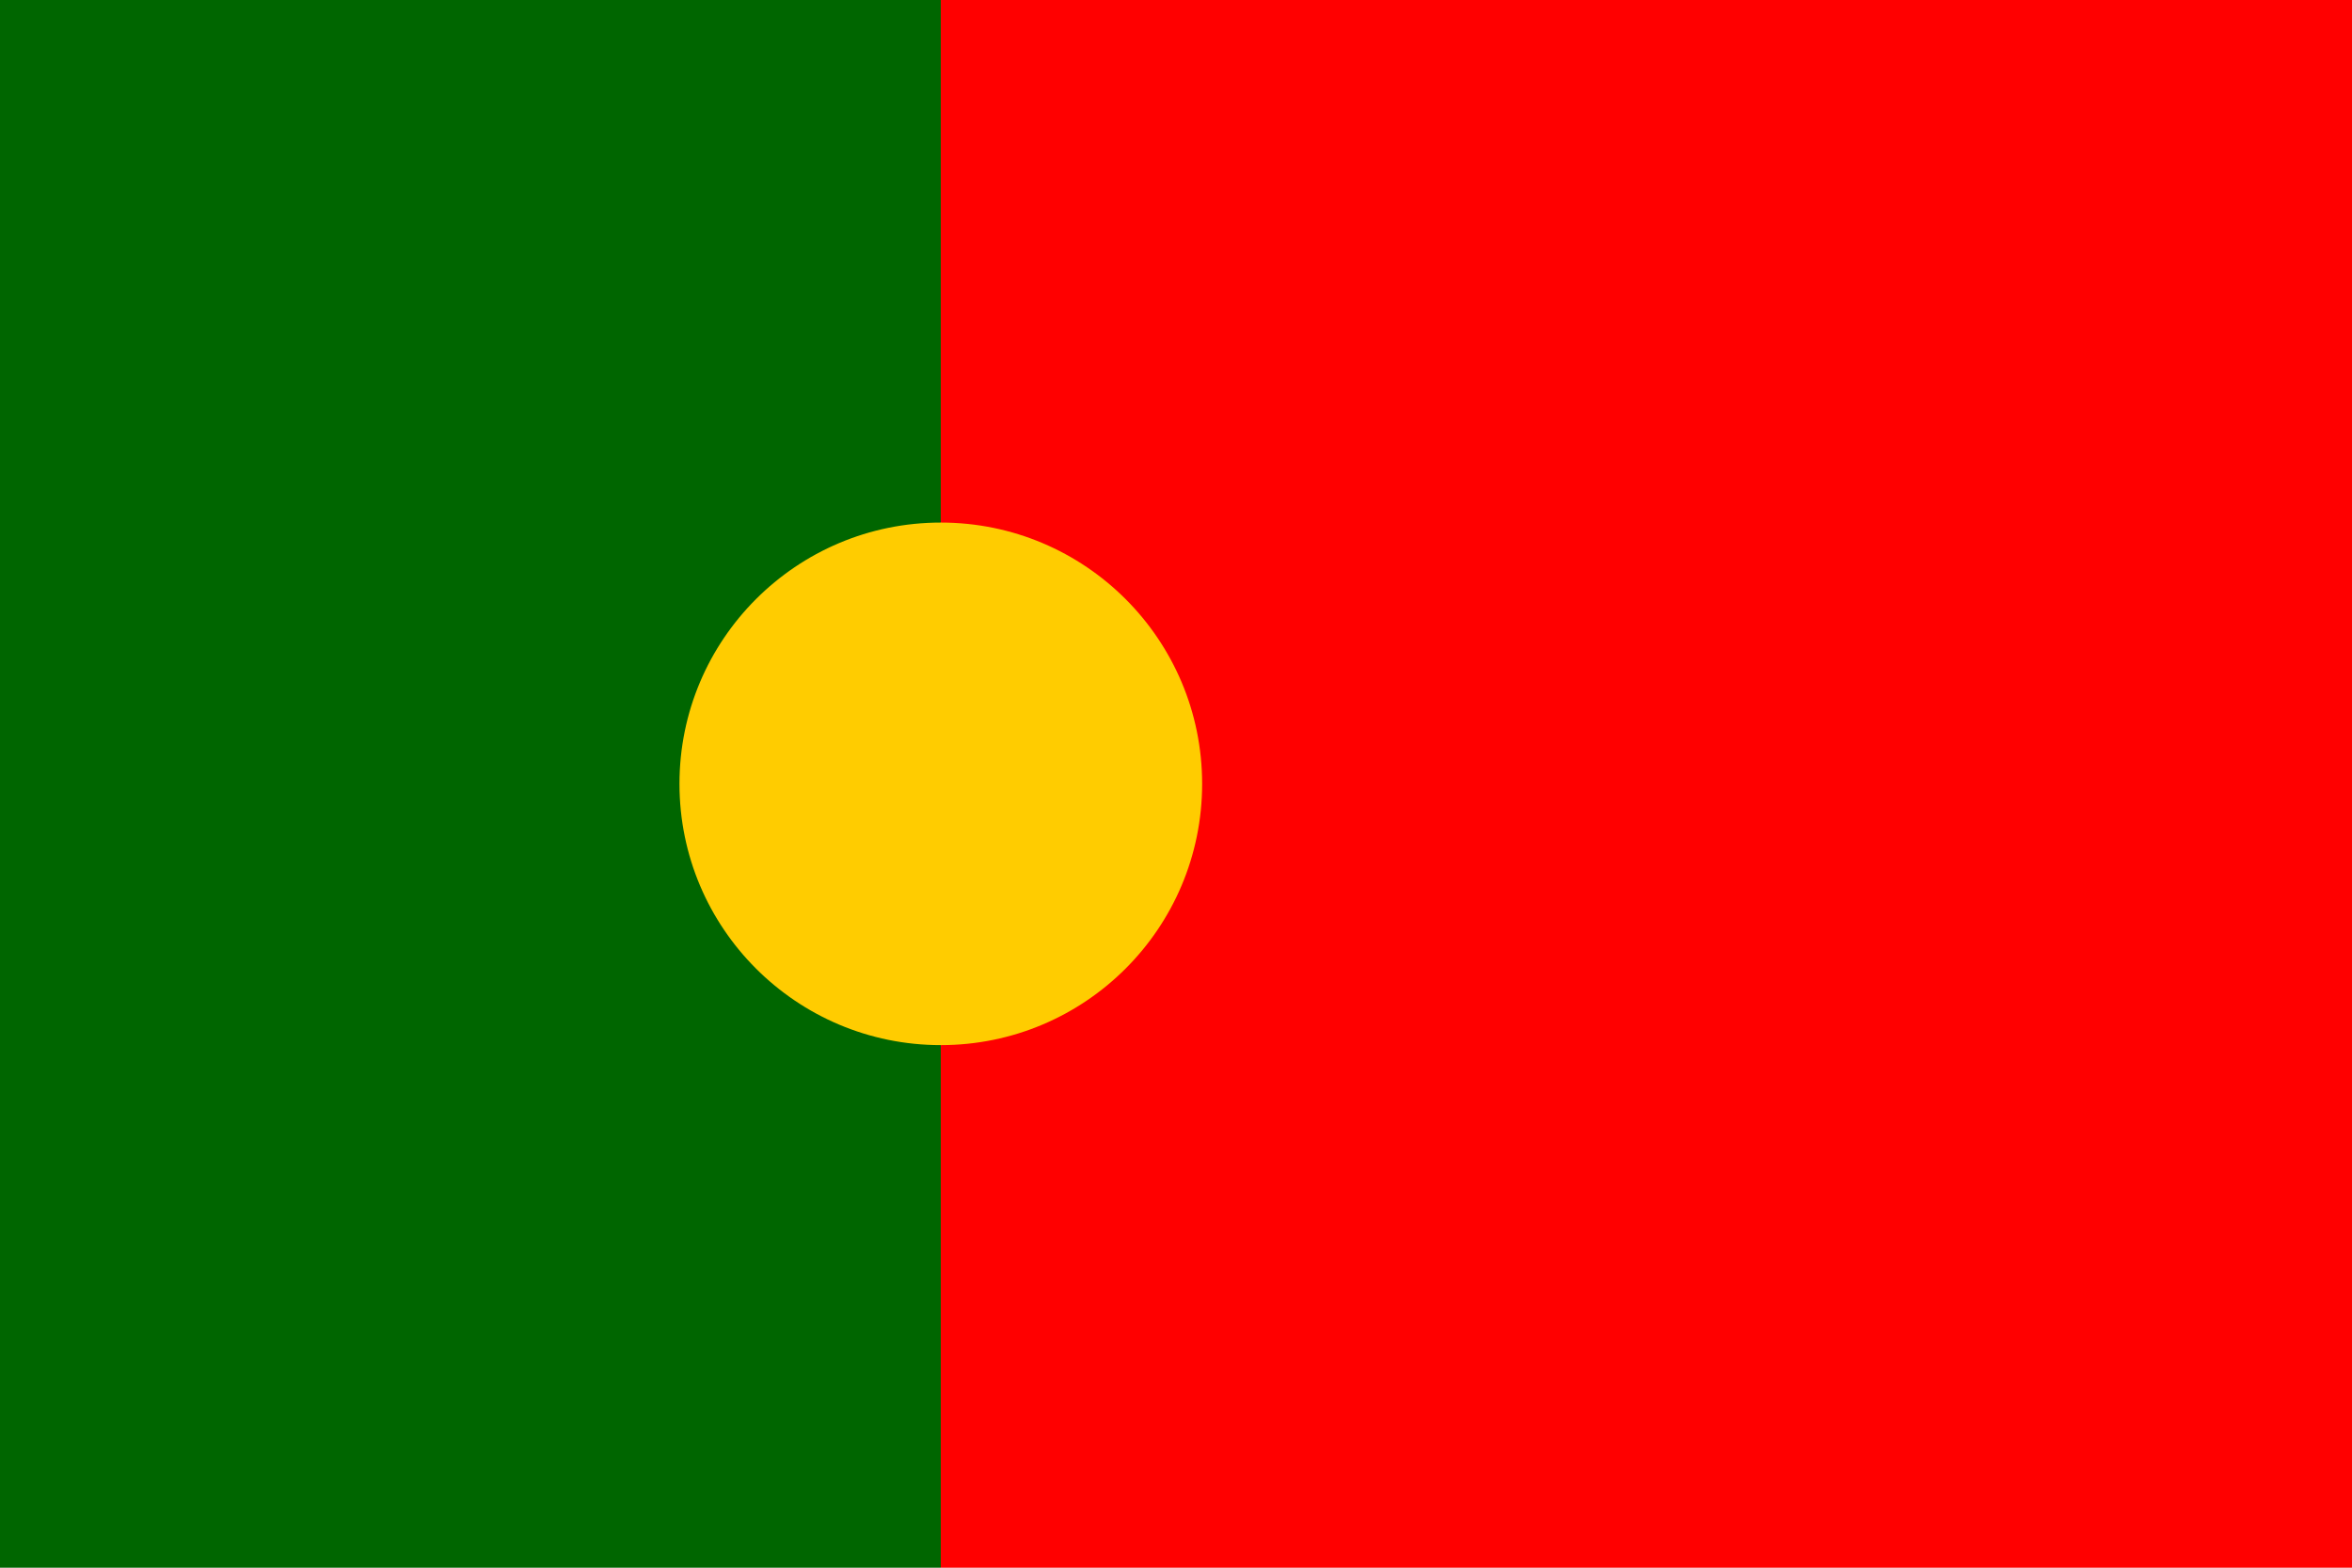
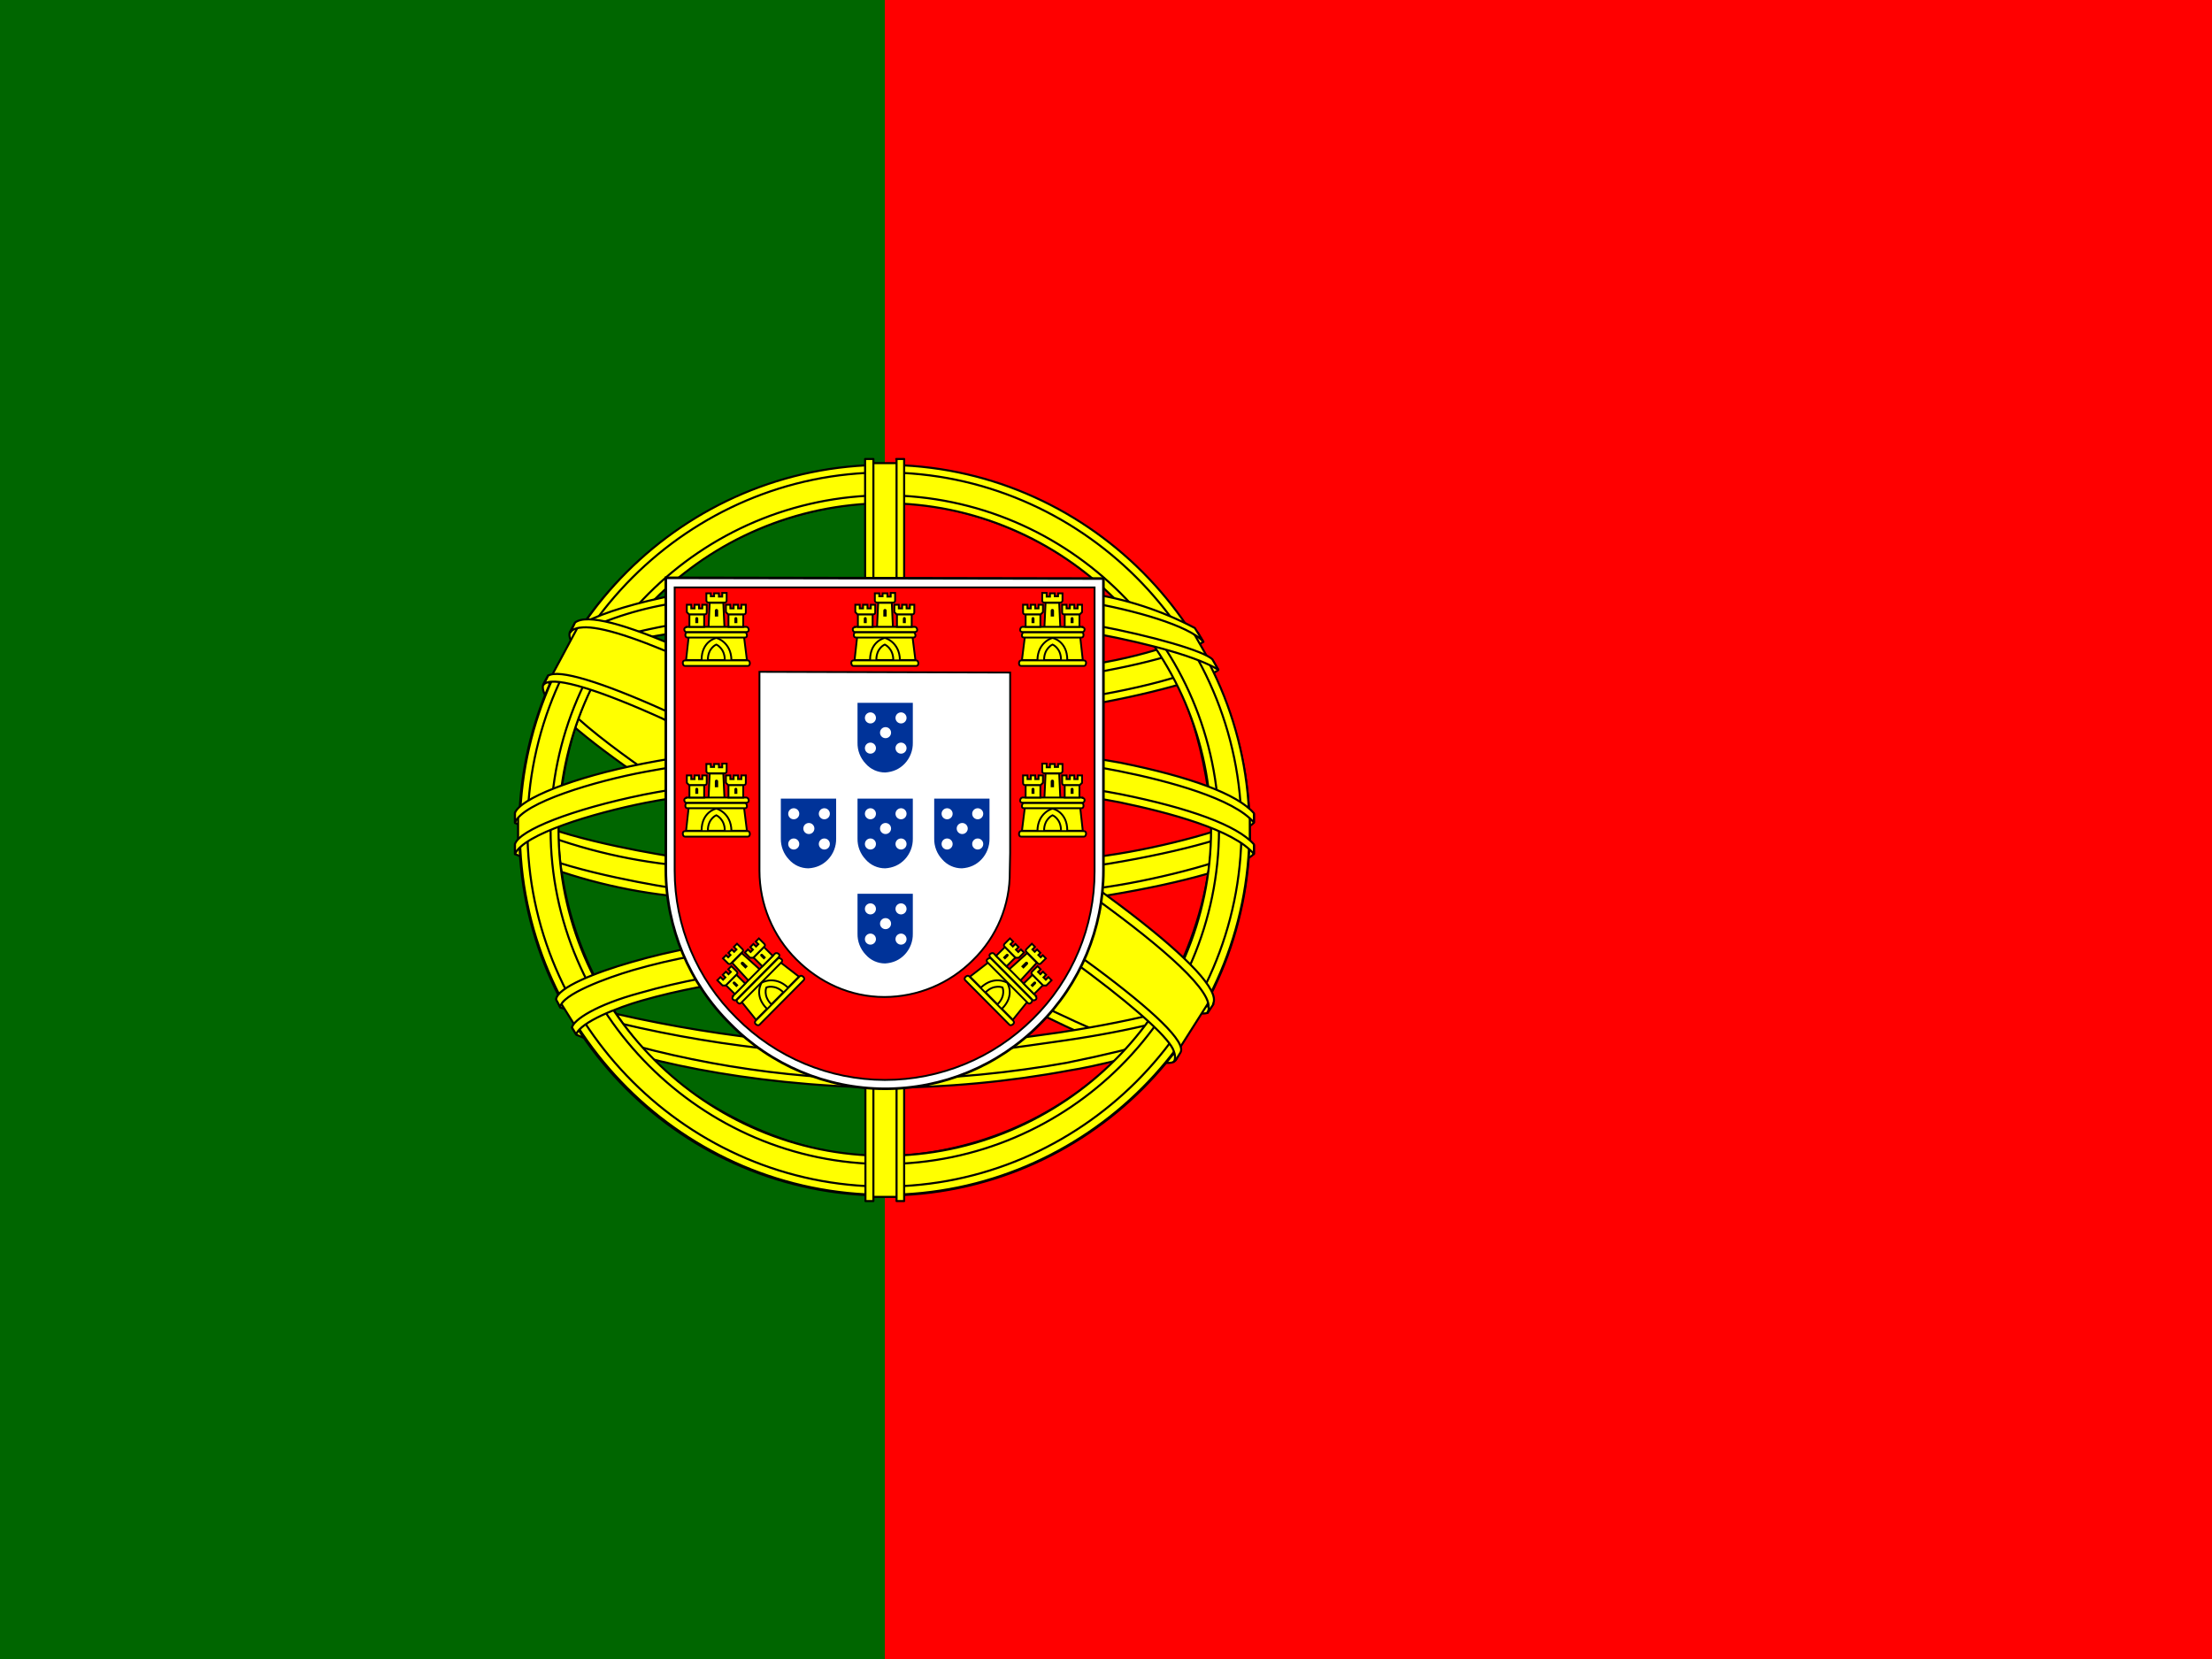
- <svg xmlns="http://www.w3.org/2000/svg" viewBox="0 0 90 60">
-   <rect width="36" height="60" fill="#006600" />
-   <rect x="36" width="54" height="60" fill="#FF0000" />
-   <circle cx="36" cy="30" r="10" fill="#FFCC00" />
+ <svg xmlns="http://www.w3.org/2000/svg" xmlns:xlink="http://www.w3.org/1999/xlink" id="flag-icons-pt" viewBox="0 0 640 480">
+   <path fill="red" d="M256 0h384v480H256z" />
+   <path fill="#060" d="M0 0h256v480H0z" />
+   <g fill="#ff0" fill-rule="evenodd" stroke="#000" stroke-linecap="round" stroke-linejoin="round" stroke-width=".6">
+     <path d="M339.5 306.2c-32.3-1-180-93.2-181-108l8.1-13.5c14.7 21.3 165.7 111 180.6 107.8z" />
+     <path d="M164.9 182.8c-2.9 7.8 38.6 33.4 88.4 63.8s92.9 49 96 46.4l1.5-2.8q-.9 1.6-4.3.6c-13.5-3.9-48.6-20-92.1-46.4-43.6-26.4-81.4-50.7-87.3-61a6 6 0 0 1-.6-3.1h-.2l-1.2 2.2zm175.3 123.8q-.7 1.3-3.5.8c-12-1.3-48.6-19.1-91.9-45-50.4-30.2-92-57.6-87.4-64.8l1.2-2.2.2.1c-4 12.2 82.1 61.4 87.2 64.6 49.8 30.8 91.8 48.9 95.5 44.2z" />
+     <path d="M256.2 207.2c32.2-.3 72-4.4 95-13.6l-5-8c-13.5 7.5-53.5 12.5-90.3 13.2-43.4-.4-74.1-4.5-89.5-14.8l-4.6 8.6c28.2 12 57.2 14.5 94.4 14.6" />
+     <path d="M352.5 193.8c-.8 1.3-15.8 6.4-37.8 10.2a381 381 0 0 1-58.6 4.3 416 416 0 0 1-56.2-3.6c-23.1-3.6-35-8.6-39.5-10.4l1.1-2.2c12.7 5 24.7 8 38.7 10.2A412 412 0 0 0 256 206a392 392 0 0 0 58.3-4.3c22.5-3.7 34.8-8.4 36.6-10.5zm-4.4-8.1c-2.4 2-14.6 6.3-36 9.7a388 388 0 0 1-55.8 4c-22 0-40.1-1.6-53.8-3.6-21.8-2.8-33.4-8-37.6-9.4l1.3-2.2c3.3 1.7 14.4 6.2 36.5 9.3a385 385 0 0 0 53.6 3.4 384 384 0 0 0 55.4-4c21.5-3 33.1-8.4 34.9-9.8zM150.3 246c19.8 10.7 63.9 16 105.6 16.4 38 .1 87.4-5.8 105.9-15.6l-.5-10.7c-5.8 9-58.8 17.7-105.8 17.4s-90.7-7.6-105.3-17v9.5" />
+     <path d="M362.8 244.5v2.5c-2.8 3.4-20.2 8.4-42 12a434 434 0 0 1-65.4 4.4 400 400 0 0 1-62-4.3 155 155 0 0 1-44.4-12v-2.9c9.7 6.4 35.9 11.2 44.7 12.6 15.8 2.4 36.1 4.2 61.7 4.2 26.9 0 48.4-1.9 65-4.4 15.7-2.3 38-8.2 42.4-12.1m0-9v2.5c-2.8 3.3-20.2 8.3-42 11.9a434 434 0 0 1-65.4 4.5 414 414 0 0 1-62-4.3 155 155 0 0 1-44.4-12v-3c9.7 6.5 36 11.2 44.7 12.6a408 408 0 0 0 61.7 4.3c26.9 0 48.5-2 65-4.5 15.7-2.2 38-8.1 42.4-12m-107 68.8c-45.6-.2-84.7-12.4-93-14.4l6 9.4a250 250 0 0 0 87.4 14.3c34.7-1 65-3.7 86.3-14.1l6.2-9.8c-14.5 6.9-64 14.6-93 14.6" />
+     <path d="m344.9 297.3-2.8 4c-10 3.6-26 7.4-32.6 8.4a296 296 0 0 1-53.7 5c-40.4-.6-73.5-8.5-89-15.3l-1.3-2.1.2-.4 2.1.9a287 287 0 0 0 88.2 14.5c18.8 0 37.5-2.1 52.6-4.8 23.2-4.7 32.6-8.2 35.5-9.8l.7-.4zm5.3-8.8-2 3.5c-5.4 2-20 6.2-41.3 9.2-14 1.9-22.7 3.8-50.6 4.3a347 347 0 0 1-94.2-14L161 289a390 390 0 0 0 95.4 14c25.5-.5 36.4-2.4 50.3-4.3 24.8-3.8 37.3-8 41-9.1v-.2l2.6-1z" />
+     <path d="M350.8 237.6c.1 30-15.3 57-27.6 68.8a99 99 0 0 1-67.8 28.2c-30.3.5-58.8-19.2-66.5-27.9a101 101 0 0 1-27.5-67.4c1.8-32.8 14.7-55.6 33.3-71.3a100 100 0 0 1 64.2-22.7 98 98 0 0 1 71 35.6c12.5 15.2 18 31.7 20.9 56.7M255.6 135a106 106 0 0 1 106 105.2 105.6 105.6 0 1 1-211.4 0c-.1-58 47.3-105.2 105.4-105.2" />
+     <path d="M255.9 134.5c58.2 0 105.6 47.4 105.6 105.6S314.1 345.7 256 345.7s-105.6-47.4-105.6-105.6S197.8 134.5 256 134.5zM152.6 240c0 56.8 46.7 103.3 103.3 103.3S359.2 296.8 359.2 240s-46.7-103.3-103.3-103.3S152.6 183.2 152.6 240" />
+     <path d="M256 143.3a97 97 0 0 1 96.7 96.7 97 97 0 0 1-96.7 96.8c-53 0-96.7-43.6-96.7-96.8a97 97 0 0 1 96.7-96.7M161.6 240c0 52 42.6 94.4 94.4 94.4s94.4-42.5 94.4-94.4-42.6-94.4-94.4-94.4a95 95 0 0 0-94.4 94.4" />
+     <path d="M260.3 134h-9.1v212.3h9z" />
+     <path d="M259.3 132.8h2.3v214.7h-2.2V132.8zm-9 0h2.4v214.7h-2.3z" />
+     <path d="M361.6 244.2v-7.8l-6.4-6-36.3-9.6-52.2-5.3-63 3.2-44.8 10.6-9 6.7v7.9l22.9-10.3 54.4-8.5h52.3l38.4 4.2 26.6 6.4z" />
+     <path d="M256 223.8c24.9 0 49 2.3 68.3 6 19.8 4 33.7 9 38.5 14.5v2.8c-5.8-7-24.5-12-39-15-19-3.6-43-6-67.9-6-26.1 0-50.5 2.6-69.3 6.2-15 3-35.1 9-37.6 14.8v-2.9c1.3-4 16.3-10 37.3-14.3 18.9-3.7 43.3-6.1 69.6-6.1zm0-9.1a383 383 0 0 1 68.3 6c19.8 4 33.7 9 38.5 14.6v2.7c-5.8-6.9-24.5-12-39-14.9-19-3.7-43-6-67.9-6a376 376 0 0 0-69.2 6.2c-14.5 2.7-35.4 8.9-37.7 14.7v-2.8c1.4-4 16.6-10.3 37.3-14.3 19-3.7 43.3-6.2 69.7-6.2m-.6-46.2c39.3-.2 73.6 5.5 89.3 13.5l5.7 10c-13.6-7.4-50.6-15-94.9-14-36.1.3-74.7 4-94 14.4l6.8-11.4c15.9-8.3 53.3-12.5 87.1-12.5" />
+     <path d="M256 176.7a354 354 0 0 1 61.3 4.3c16 3 31.3 7.4 33.5 9.8l1.7 3c-5.3-3.4-18.6-7.3-35.6-10.5s-38.7-4.3-61-4.2c-25.3-.1-45 1.2-61.8 4.2a109 109 0 0 0-33.3 10.3l1.7-3.1c6-3 15.3-6.7 31.1-9.6 17.5-3.2 37.4-4.1 62.4-4.2m0-9c21.4-.2 42.6 1 59.1 4a96 96 0 0 1 30.6 10l2.5 4c-4.2-4.7-20-9.2-34.1-11.6-16.4-2.9-36.7-4-58.1-4.2a361 361 0 0 0-59.5 4.4 97 97 0 0 0-29.6 9.1l2.2-3.3c5.8-3 15.2-5.8 27-8.1a357 357 0 0 1 59.9-4.4zM308.4 284a276 276 0 0 0-52.5-4c-65.5.8-86.6 13.5-89.2 17.3l-5-8c16.8-12 52.4-18.8 94.6-18.2q32.9.5 56.6 5l-4.5 8" />
+     <path d="M255.6 278.9c18.2.3 36 1 53.3 4.2l-1.2 2.2c-16-3-33.2-4-52-4-24.3-.2-48.7 2.1-70 8.2-6.7 1.9-17.8 6.2-19 9.8l-1.2-2c.4-2.2 7-6.6 19.6-10 24.4-7 47.2-8.3 70.5-8.4m.8-9.2a327 327 0 0 1 57.3 5l-1.3 2.3a299 299 0 0 0-56-4.9c-24.2 0-49.9 1.8-73.3 8.6-7.5 2.2-20.6 7-21 10.7l-1.2-2.2c.2-3.4 11.5-7.9 21.7-10.8 23.5-6.9 49.3-8.6 73.8-8.7" />
+     <path d="m349.4 290.5-7.8 12.3-22.7-20.1-58.6-39.5-66.2-36.3-34.3-11.7 7.3-13.6 2.5-1.3 21.3 5.3 70.4 36.3 40.6 25.6L336 272l13.9 16z" />
+     <path d="M158.6 195.5c6-4 50.2 15.6 96.6 43.6 46.1 28 90.3 59.6 86.3 65.5l-1.3 2.1-.6.5c.1-.1.8-1 0-3.1-2-6.5-33.4-31.5-85.3-62.9-50.7-30.1-92.9-48.3-97-43.1zM351 290.4c3.8-7.6-37.2-38.5-88.1-68.6-52-29.5-89.6-46.9-96.5-41.7L165 183l.4-.5c1.2-1 3.3-1 4.2-1 11.8.2 45.5 15.7 92.8 42.8 20.8 12 87.6 55 87.3 67 0 1 .1 1.2-.3 1.8l1.7-2.6z" />
+   </g>
+   <g transform="translate(0 26.7)scale(1.06667)">
+     <path fill="#fff" stroke="#000" stroke-width=".7" d="M180.6 211a59 59 0 0 0 17.5 41.7 59 59 0 0 0 41.8 17.6 59 59 0 0 0 42-17.4 59 59 0 0 0 17.4-41.8v-79.2l-118.7-.2z" />
+     <path fill="red" stroke="#000" stroke-width=".5" d="M183 211.1a56 56 0 0 0 16.8 40 57 57 0 0 0 40.2 16.8 57 57 0 0 0 40.2-16.6 56 56 0 0 0 16.7-40v-77H183v76.8m91-53.7v48.9l-.1 5.1a33 33 0 0 1-10 24 34 34 0 0 1-24 10c-9.4 0-17.7-4-23.9-10.2a34 34 0 0 1-10-24v-54z" />
+     <g id="pt-e">
+       <g id="pt-d" fill="#ff0" stroke="#000" stroke-width=".5">
+         <path stroke="none" d="M190.2 154.4c.1-5.5 4-6.8 4-6.8.1 0 4.3 1.4 4.3 6.9z" />
+         <path d="m186.8 147.7-.7 6.3h4.2c0-5.2 4-6 4-6 .1 0 4 1.1 4.1 6h4.2l-.8-6.4zm-1 6.4h17q.5 0 .6.7 0 .8-.6.8h-17q-.5 0-.6-.8 0-.7.7-.7z" />
+         <path d="M192 154c0-3.3 2.3-4.2 2.3-4.2s2.3 1 2.3 4.2H192m-5.8-9h16.3q.5.1.6.8 0 .5-.6.6h-16.3q-.5 0-.6-.7 0-.5.6-.6zm.4 1.5H202q.5 0 .6.7t-.6.7h-15.5q-.6 0-.6-.7t.6-.7zm5-10.6h1.2v.8h.9v-.8h1.3v.9h.9v-1h1.2v2q0 .6-.5.6h-4.4q-.5 0-.6-.5zm4.6 2.7.3 6.4h-4.3l.3-6.5h3.7" />
+         <path id="pt-a" d="M191 141.6v3.4h-4v-3.4z" />
+         <use xlink:href="#pt-a" width="100%" height="100%" x="10.6" />
+         <path id="pt-b" d="M186.3 139h1.2v1h.9v-1h1.2v1h.9v-1h1.2v2q0 .6-.5.6h-4.3l-.6-.6z" />
+         <use xlink:href="#pt-b" width="100%" height="100%" x="10.6" />
+         <path fill="#000001" stroke="none" d="M193.9 140.6c0-.6.9-.6.9 0v1.6h-.9z" />
+         <path id="pt-c" fill="#000001" stroke="none" d="M188.6 142.8c0-.6.8-.6.8 0v1.2h-.8z" />
+         <use xlink:href="#pt-c" width="100%" height="100%" x="10.6" />
+       </g>
+       <use xlink:href="#pt-d" width="100%" height="100%" y="46.3" />
+       <use xlink:href="#pt-d" width="100%" height="100%" transform="rotate(-45.2 312.8 180)" />
+     </g>
+     <use xlink:href="#pt-d" width="100%" height="100%" x="45.7" />
+     <use xlink:href="#pt-e" width="100%" height="100%" transform="matrix(-1 0 0 1 479.8 0)" />
+     <g id="pt-f" fill="#fff">
+       <path fill="#039" d="M232.6 202.4a8 8 0 0 0 2.2 5.7 7 7 0 0 0 5.3 2.4q3.2-.2 5.3-2.4a8 8 0 0 0 2.2-5.7v-10.8h-15z" />
+       <circle cx="236.1" cy="195.7" r="1.5" />
+       <circle cx="244.4" cy="195.7" r="1.5" />
+       <circle cx="240.2" cy="199.7" r="1.5" />
+       <circle cx="236.1" cy="203.9" r="1.5" />
+       <circle cx="244.4" cy="203.9" r="1.5" />
+     </g>
+     <use xlink:href="#pt-f" width="100%" height="100%" y="-26" />
+     <use xlink:href="#pt-f" width="100%" height="100%" x="-20.8" />
+     <use xlink:href="#pt-f" width="100%" height="100%" x="20.8" />
+     <use xlink:href="#pt-f" width="100%" height="100%" y="25.8" />
+   </g>
</svg>
